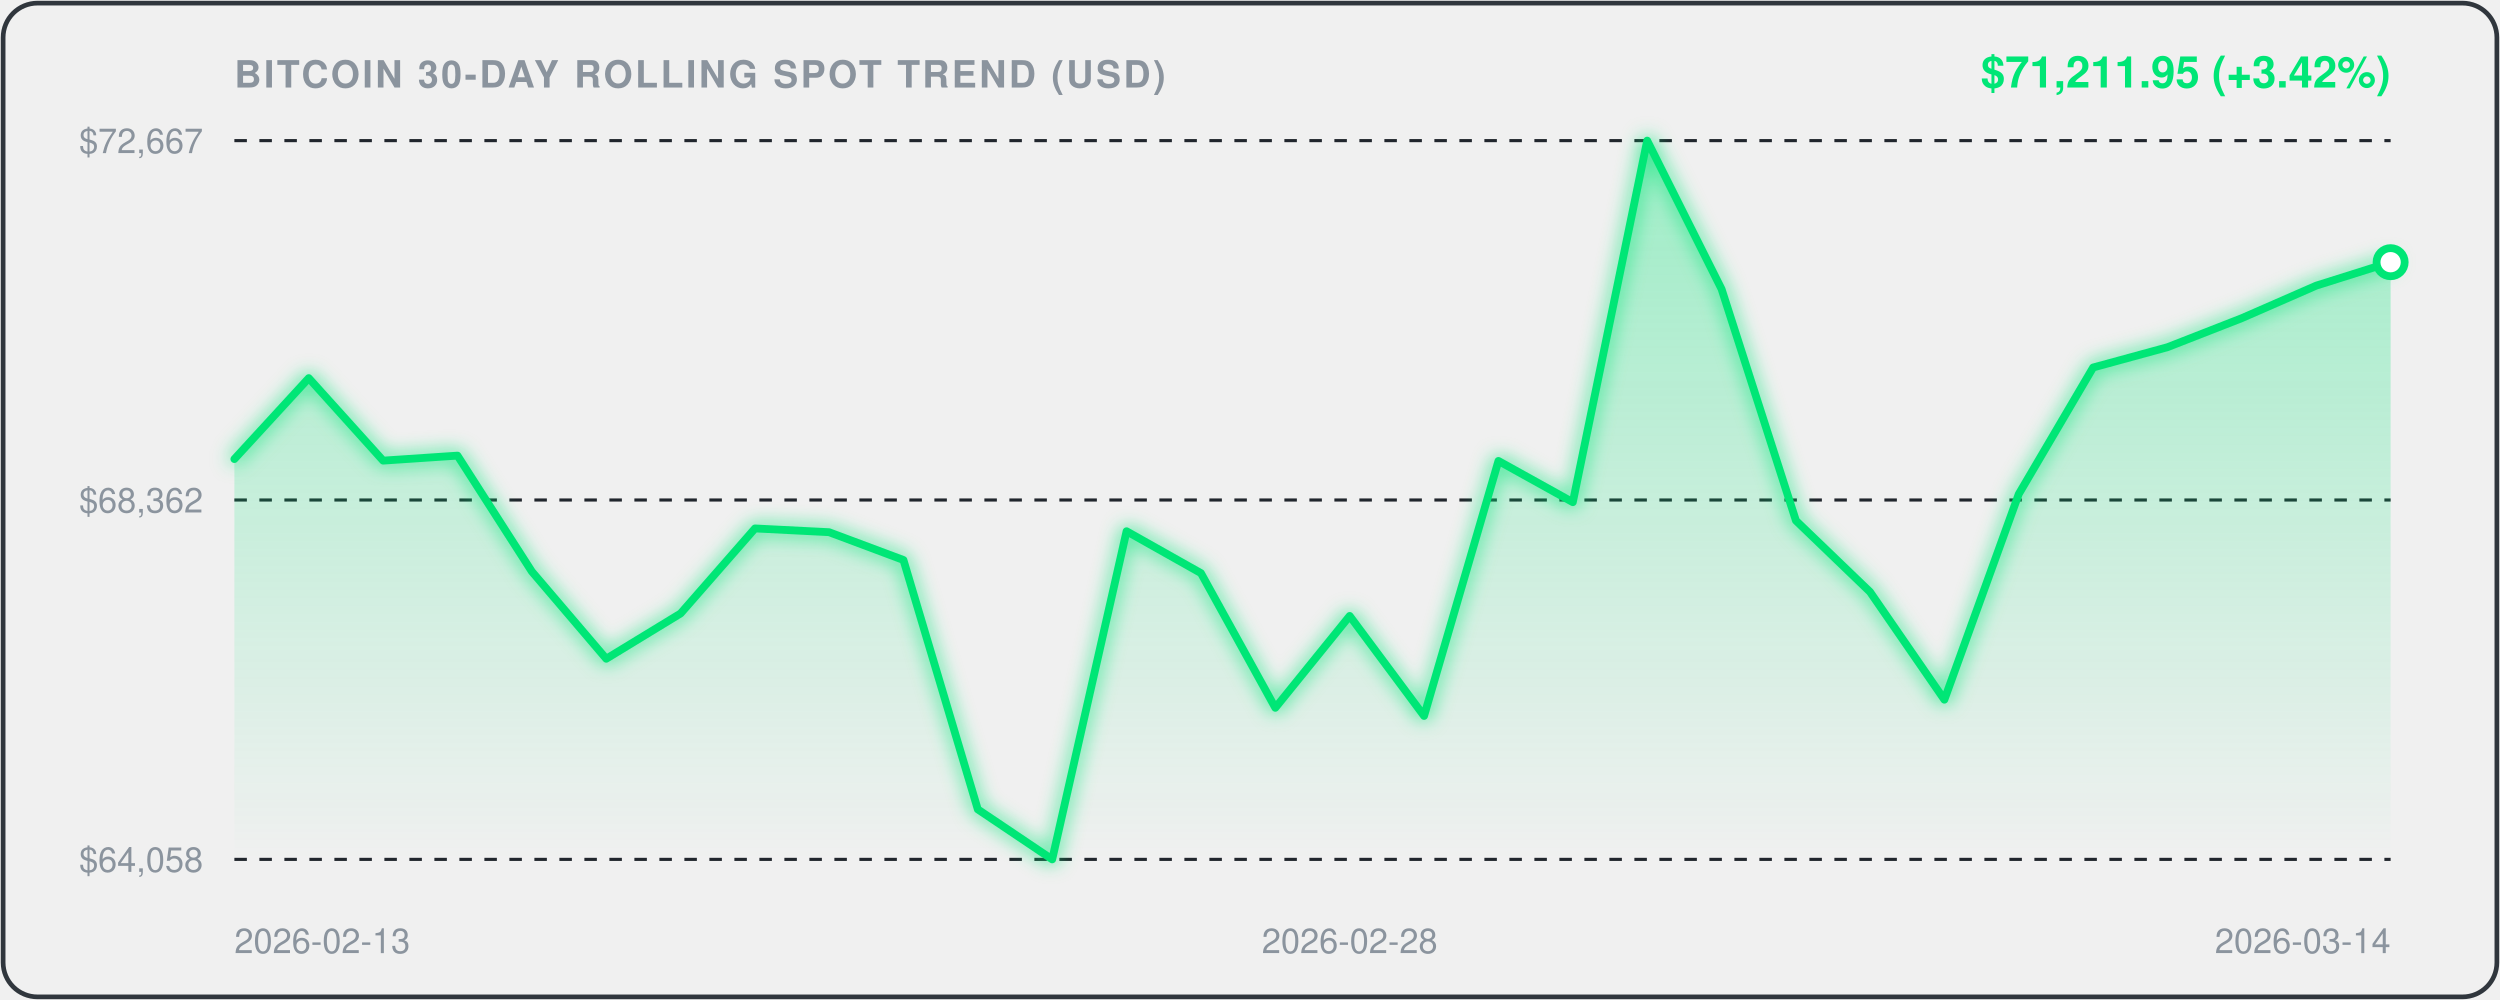
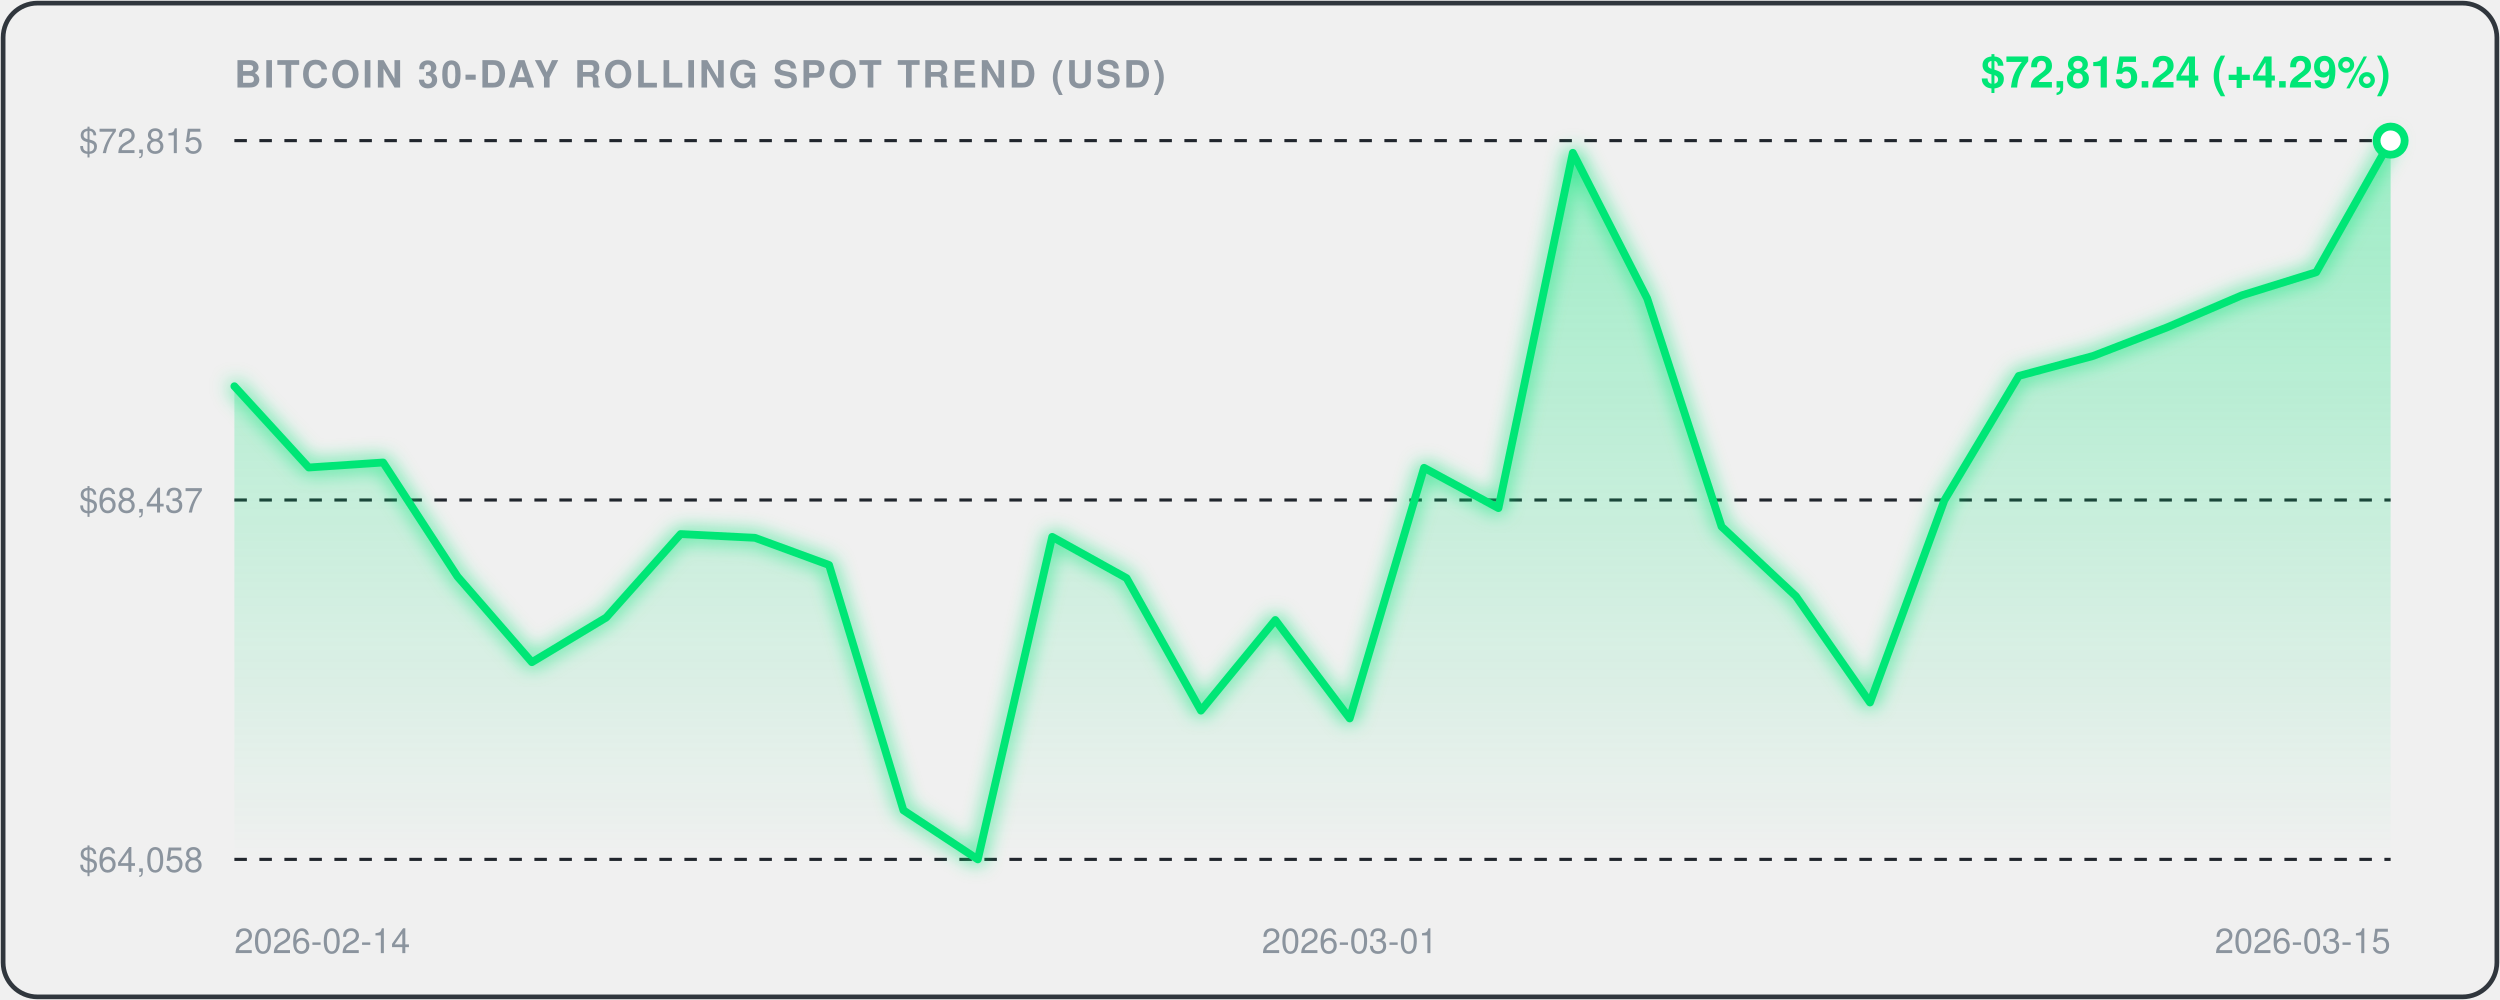
<svg xmlns="http://www.w3.org/2000/svg" viewBox="0 0 800 320" width="100%" height="100%" style="background:#0d1117;border-radius:12px;font-family:-apple-system,BlinkMacSystemFont,'Segoe UI',Helvetica,Arial,sans-serif;">
  <defs>
    <linearGradient id="areaGrad" x1="0" y1="0" x2="0" y2="1">
      <stop offset="0%" stop-color="rgba(0, 230, 118, 0.35)" />
      <stop offset="100%" stop-color="rgba(0, 230, 118, 0.0)" />
    </linearGradient>
    <filter id="glow" x="-20%" y="-20%" width="140%" height="140%">
      <feGaussianBlur stdDeviation="3" result="blur" />
      <feComposite in="SourceGraphic" in2="blur" operator="over" />
    </filter>
  </defs>
  <rect x="1" y="1" width="798" height="318" rx="11" fill="none" stroke="#30363d" stroke-width="1.5" />
  <text x="75" y="28" fill="#8b949e" font-size="12" font-weight="600" letter-spacing="0.8">BITCOIN 30-DAY ROLLING SPOT TREND (USD)</text>
-   <text x="765" y="28" text-anchor="end" fill="#00E676" font-size="14" font-weight="700">$71,211.95 (+3.42%)</text>
+   <text x="765" y="28" text-anchor="end" fill="#00E676" font-size="14" font-weight="700">$72,815.24 (+4.29%)</text>
  <line x1="75" y1="45" x2="765" y2="45" stroke="#21262d" stroke-width="1" stroke-dasharray="4,4" />
-   <text x="65" y="49" text-anchor="end" fill="#8b949e" font-size="11">$72,667</text>
+   <text x="65" y="49" text-anchor="end" fill="#8b949e" font-size="11">$72,815</text>
  <line x1="75" y1="160.0" x2="765" y2="160.0" stroke="#21262d" stroke-width="1" stroke-dasharray="4,4" />
-   <text x="65" y="164.0" text-anchor="end" fill="#8b949e" font-size="11">$68,362</text>
+   <text x="65" y="164.0" text-anchor="end" fill="#8b949e" font-size="11">$68,437</text>
  <line x1="75" y1="275" x2="765" y2="275" stroke="#21262d" stroke-width="1" stroke-dasharray="4,4" />
  <text x="65" y="279" text-anchor="end" fill="#8b949e" font-size="11">$64,058</text>
-   <path d="M 75.0,146.9 L 98.8,121.0 L 122.6,147.4 L 146.4,145.8 L 170.2,182.9 L 194.0,210.8 L 217.8,196.3 L 241.6,169.1 L 265.3,170.3 L 289.1,179.2 L 312.9,259.0 L 336.7,275.0 L 360.5,170.0 L 384.3,183.4 L 408.1,226.5 L 431.9,197.1 L 455.7,229.1 L 479.5,147.5 L 503.3,160.7 L 527.1,45.0 L 550.9,92.5 L 574.7,166.6 L 598.4,189.4 L 622.2,223.9 L 646.0,158.1 L 669.8,117.6 L 693.6,111.1 L 717.4,101.8 L 741.2,91.4 L 765.0,83.9 L 765.0,275.0 L 75.0,275.0 Z" fill="url(#areaGrad)" />
-   <path d="M 75.0,146.9 L 98.8,121.0 L 122.6,147.4 L 146.4,145.8 L 170.2,182.9 L 194.0,210.8 L 217.8,196.3 L 241.6,169.1 L 265.3,170.3 L 289.1,179.2 L 312.9,259.0 L 336.7,275.0 L 360.5,170.0 L 384.3,183.4 L 408.1,226.5 L 431.9,197.1 L 455.7,229.1 L 479.5,147.5 L 503.3,160.7 L 527.1,45.0 L 550.9,92.5 L 574.7,166.6 L 598.4,189.4 L 622.2,223.9 L 646.0,158.1 L 669.8,117.6 L 693.6,111.1 L 717.4,101.8 L 741.2,91.4 L 765.0,83.9" fill="none" stroke="#00E676" stroke-width="2.5" stroke-linecap="round" stroke-linejoin="round" filter="url(#glow)" />
-   <circle cx="765.0" cy="83.9" r="4.5" fill="#ffffff" stroke="#00E676" stroke-width="2.5" />
-   <text x="75.0" y="305" fill="#8b949e" font-size="11" text-anchor="start">2026-02-13</text>
-   <text x="431.9" y="305" fill="#8b949e" font-size="11" text-anchor="middle">2026-02-28</text>
-   <text x="765.0" y="305" fill="#8b949e" font-size="11" text-anchor="end">2026-03-14</text>
+   <path d="M 75.0,123.6 L 98.8,149.6 L 122.6,148.0 L 146.4,184.5 L 170.2,211.9 L 194.0,197.6 L 217.8,170.9 L 241.6,172.1 L 265.3,180.8 L 289.1,259.3 L 312.9,275.0 L 336.7,171.8 L 360.5,185.0 L 384.3,227.4 L 408.1,198.4 L 431.9,229.9 L 455.7,149.7 L 479.5,162.6 L 503.3,48.9 L 527.1,95.5 L 550.9,168.5 L 574.7,190.8 L 598.4,224.8 L 622.2,160.1 L 646.0,120.3 L 669.8,113.9 L 693.6,104.7 L 717.4,94.5 L 741.2,87.1 L 765.0,45.0 L 765.0,275.0 L 75.0,275.0 Z" fill="url(#areaGrad)" />
+   <path d="M 75.0,123.6 L 98.8,149.6 L 122.6,148.0 L 146.4,184.5 L 170.2,211.9 L 194.0,197.6 L 217.8,170.9 L 241.6,172.1 L 265.3,180.8 L 289.1,259.3 L 312.9,275.0 L 336.7,171.8 L 360.5,185.0 L 384.3,227.4 L 408.1,198.4 L 431.9,229.9 L 455.7,149.7 L 479.5,162.6 L 503.3,48.9 L 527.1,95.5 L 550.9,168.5 L 574.7,190.8 L 598.4,224.8 L 622.2,160.1 L 646.0,120.3 L 669.8,113.9 L 693.6,104.7 L 717.4,94.5 L 741.2,87.1 L 765.0,45.0" fill="none" stroke="#00E676" stroke-width="2.5" stroke-linecap="round" stroke-linejoin="round" filter="url(#glow)" />
+   <circle cx="765.0" cy="45.0" r="4.5" fill="#ffffff" stroke="#00E676" stroke-width="2.5" />
+   <text x="75.0" y="305" fill="#8b949e" font-size="11" text-anchor="start">2026-02-14</text>
+   <text x="431.9" y="305" fill="#8b949e" font-size="11" text-anchor="middle">2026-03-01</text>
+   <text x="765.0" y="305" fill="#8b949e" font-size="11" text-anchor="end">2026-03-15</text>
</svg>
